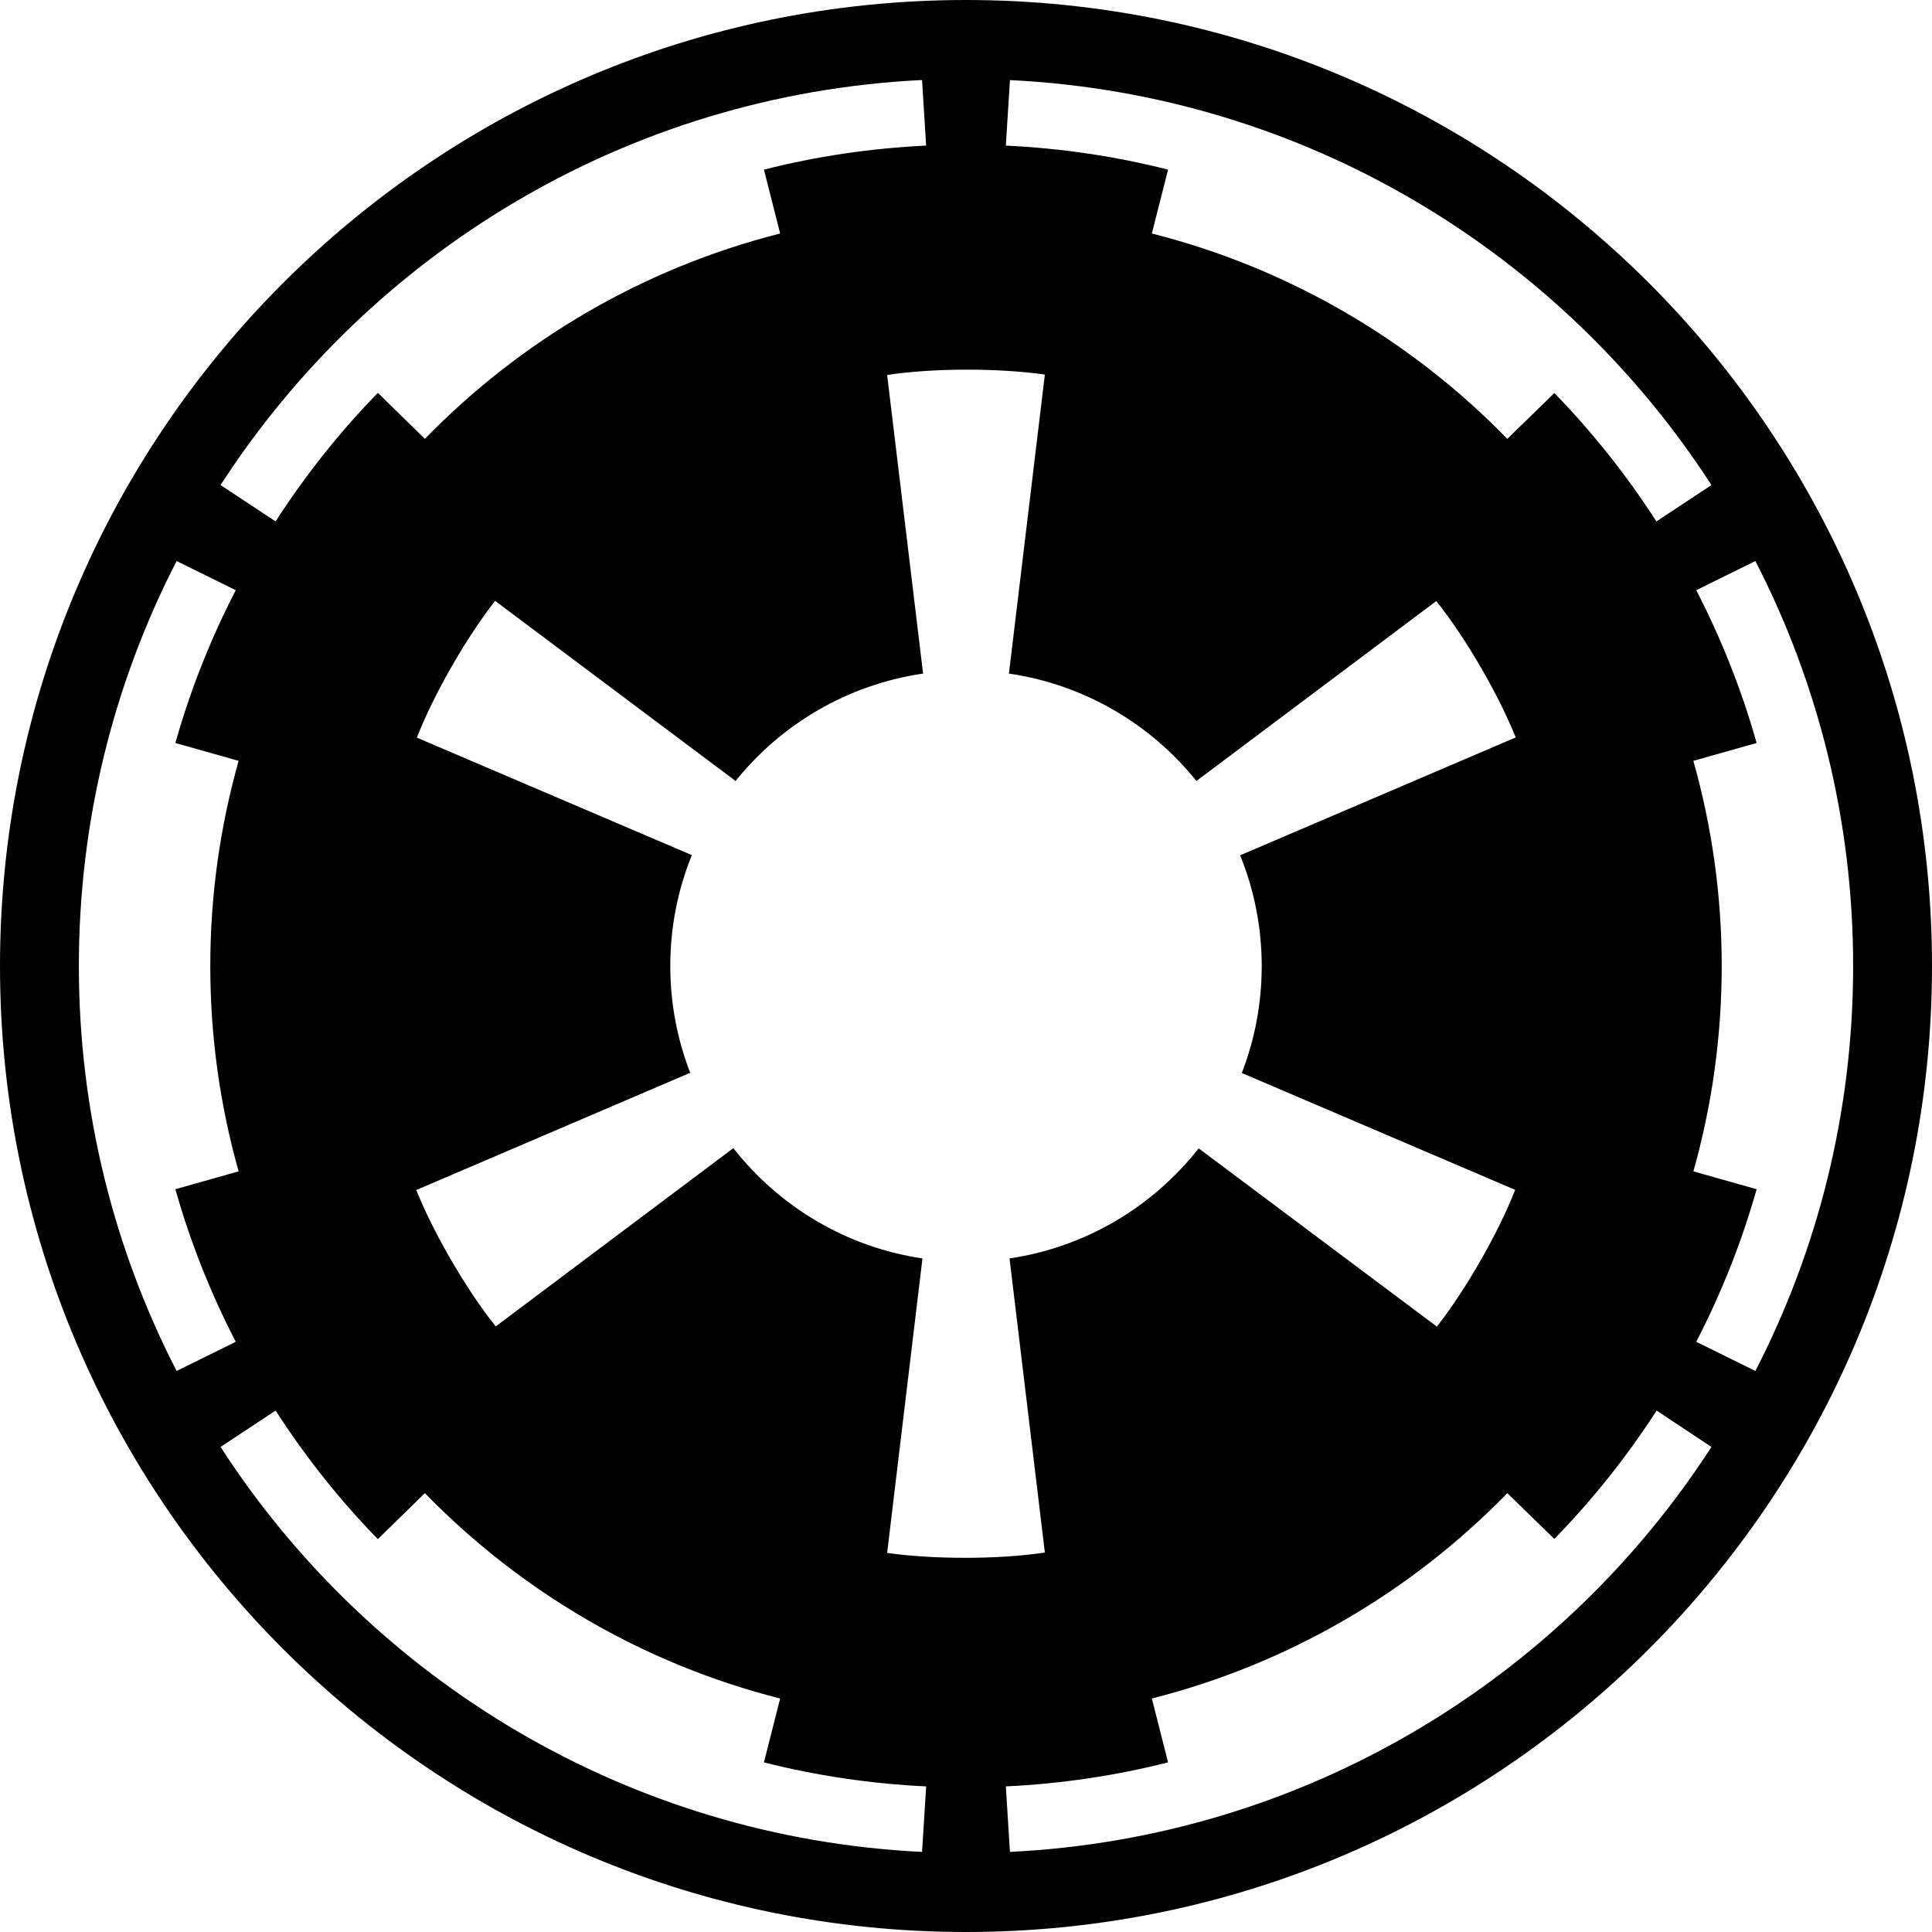
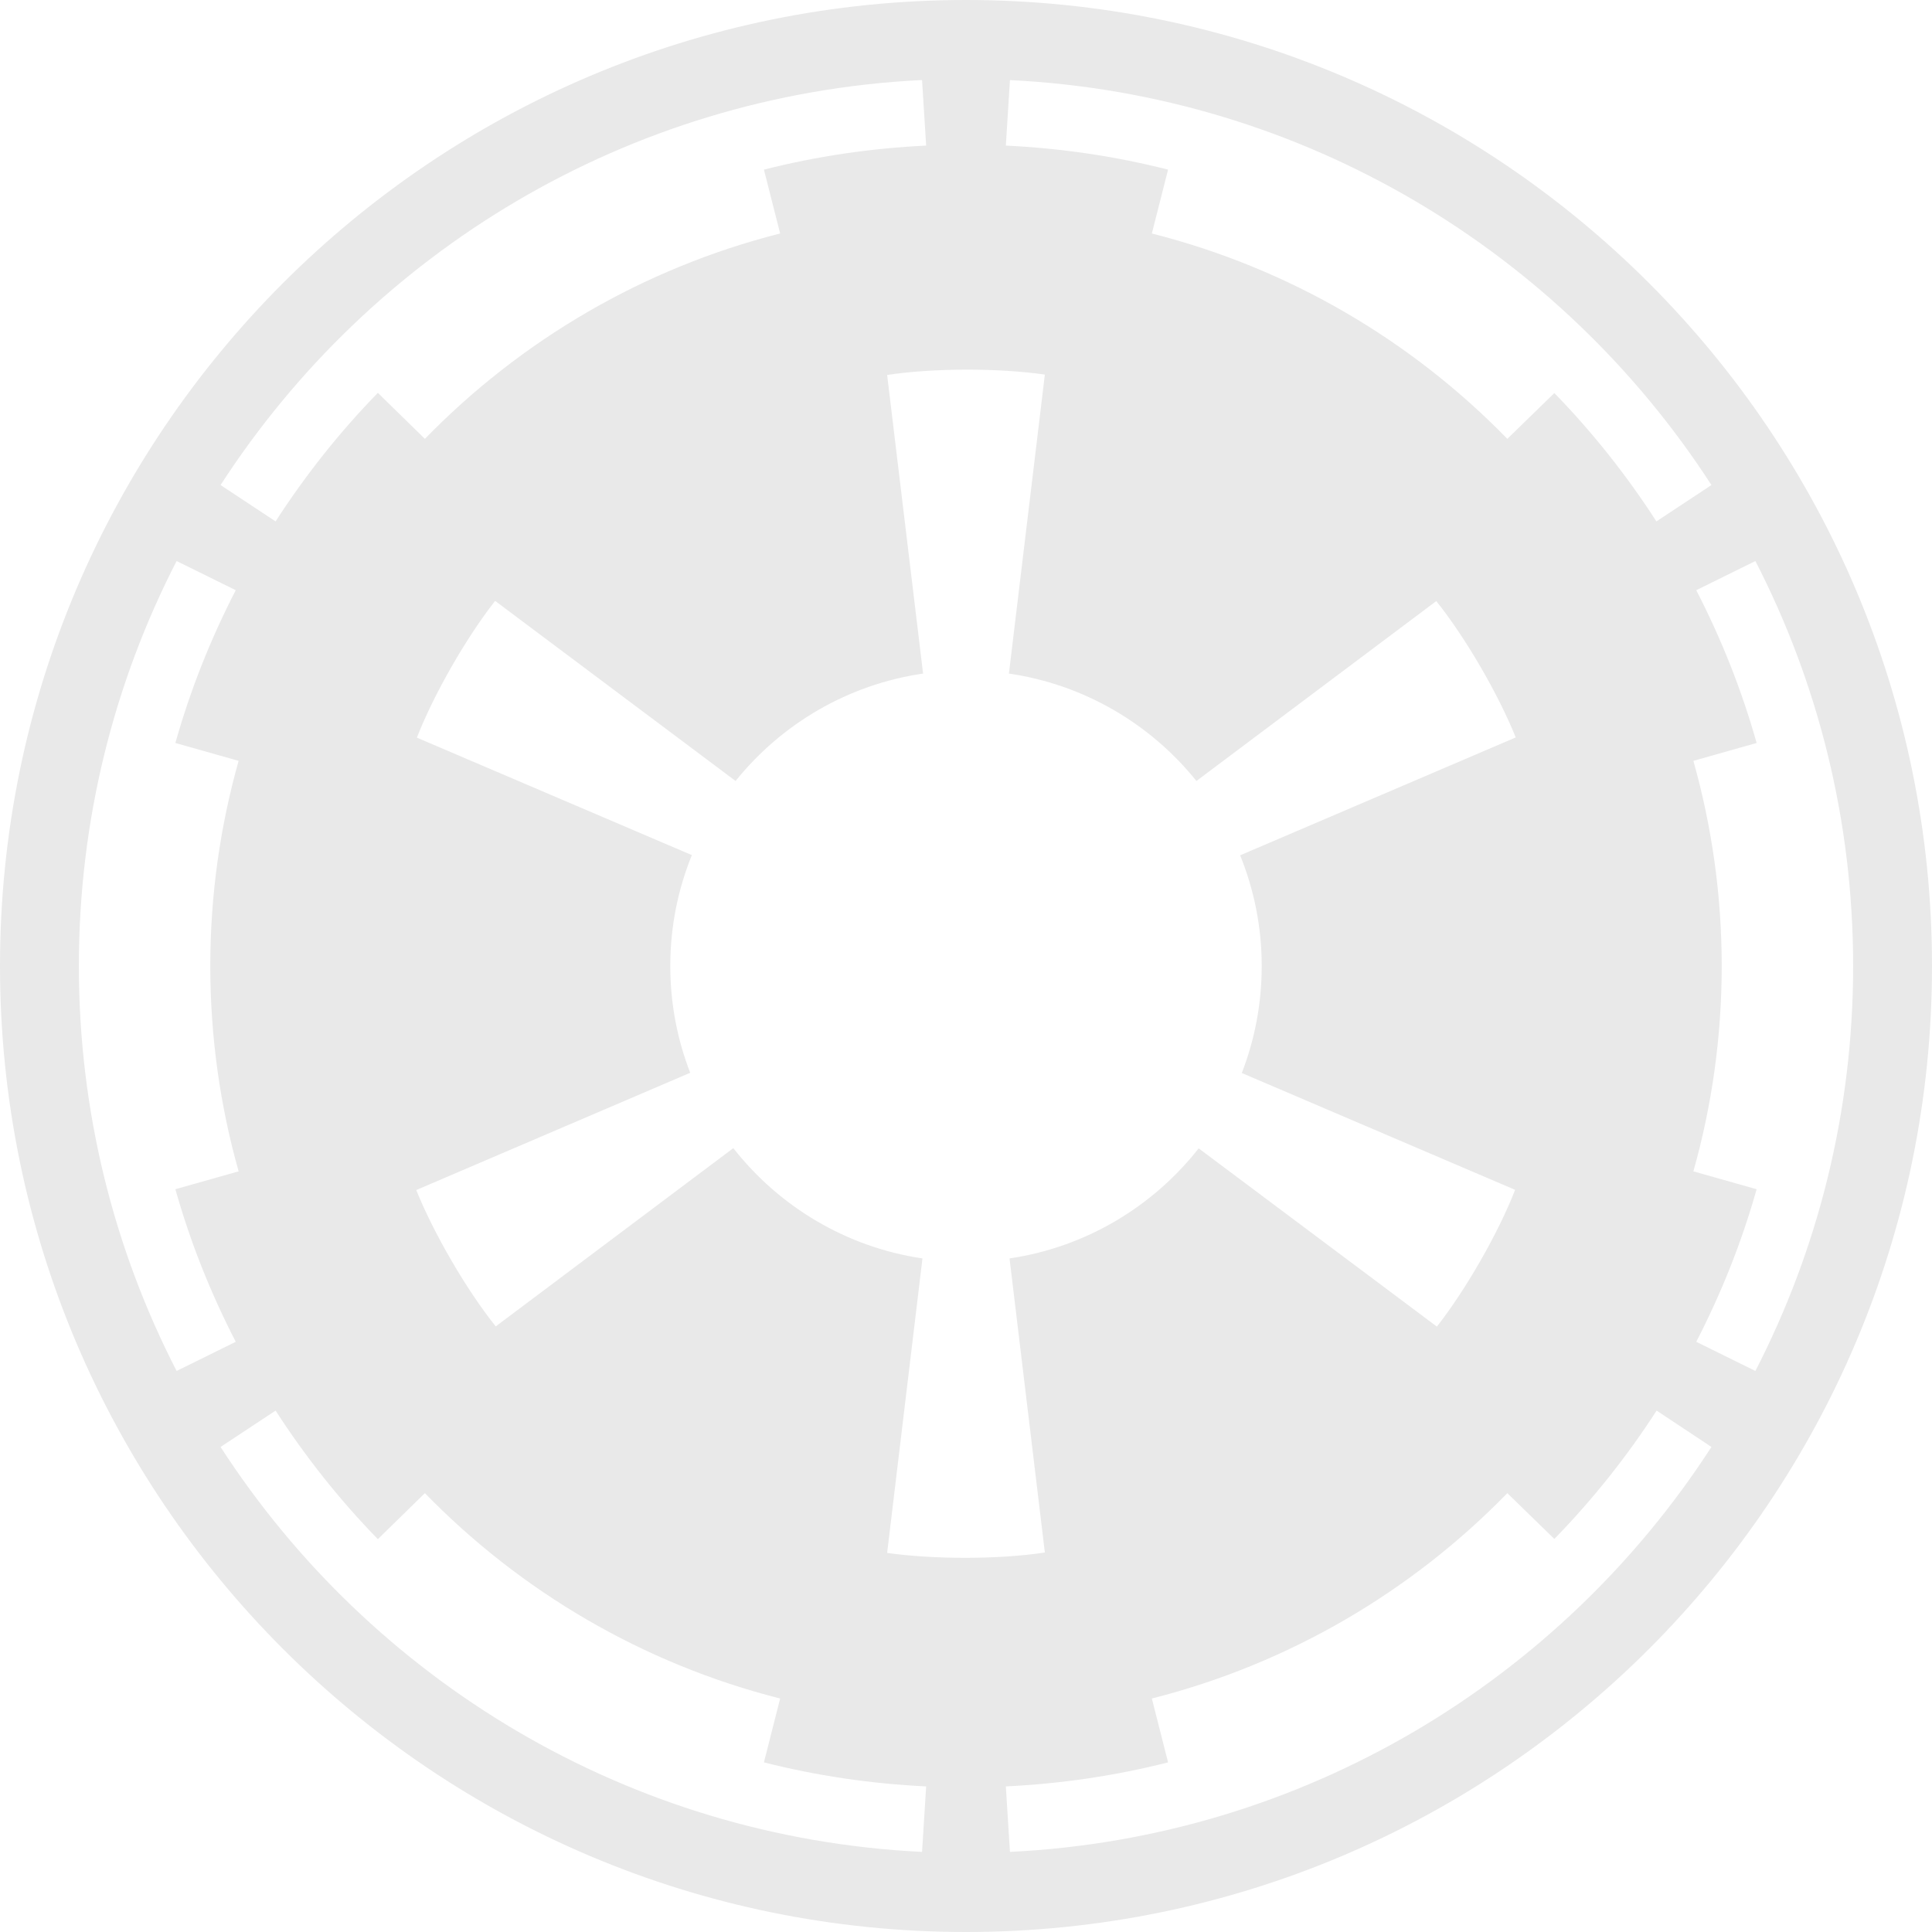
<svg xmlns="http://www.w3.org/2000/svg" version="1.0" width="600" height="600" id="s1">
  <g transform="translate(-187.1429,-110.9336)" id="l1">
-     <path d="M487.143,110.934C321.543,110.934 187.143,245.334 187.143,410.934C187.143,576.534 321.543,710.934 487.143,710.934C652.743,710.934 787.143,576.534 787.143,410.934C787.143,245.334 652.743,110.934 487.143,110.934zM472.985,135.806C473.153,135.798 473.326,135.814 473.495,135.806L474.77,156.15C457.467,156.975 440.626,159.499 424.388,163.612L429.426,183.446C386.804,194.242 348.841,216.688 319.094,247.222L304.49,232.936C292.612,245.122 281.992,258.508 272.73,272.86L255.638,261.571C302.319,189.394 381.833,140.431 472.985,135.806zM500.791,135.806C592.154,140.275 671.881,189.26 718.648,261.571L701.556,272.86C692.314,258.544 681.705,245.16 669.86,233L655.255,247.222C625.504,216.671 587.496,194.246 544.86,183.446L549.898,163.612C533.66,159.499 516.819,156.975 499.515,156.15L500.791,135.806zM487.143,225.73C495.816,225.71 504.49,226.24 511.633,227.26L500.472,320.117C523.931,323.538 544.5,335.816 558.699,353.472L633.189,297.605C642.237,308.876 652.494,326.559 657.87,339.951L572.283,376.559C576.585,387.187 578.98,398.769 578.98,410.934C578.98,422.653 576.801,433.852 572.793,444.161L657.679,480.449C652.441,493.921 642.29,511.572 633.38,522.923L559.4,467.566C545.22,485.625 524.416,498.236 500.663,501.75L511.633,593.076C497.347,595.276 476.939,595.245 462.653,593.204L473.622,501.75C449.852,498.234 429.066,485.583 414.885,467.502L341.097,522.86C332.049,511.588 321.791,493.905 316.416,480.513L401.492,444.097C397.498,433.804 395.306,422.632 395.306,410.934C395.306,398.748 397.687,387.138 402.003,376.495L316.607,340.015C321.845,326.543 331.995,308.892 340.906,297.541L415.587,353.472C429.786,335.816 450.354,323.538 473.814,320.117L462.653,227.388C469.796,226.288 478.469,225.749 487.143,225.73zM241.99,285.168L260.357,294.224C252.61,309.243 246.277,325.099 241.607,341.673L261.25,347.222C255.54,367.487 252.449,388.85 252.449,410.934C252.449,433.039 255.529,454.426 261.25,474.709L241.607,480.258C246.273,496.805 252.62,512.648 260.357,527.643L241.99,536.699C222.592,498.988 211.633,456.234 211.633,410.934C211.633,365.633 222.592,322.88 241.99,285.168zM732.296,285.168C751.694,322.88 762.653,365.633 762.653,410.934C762.653,456.234 751.694,498.988 732.296,536.699L713.929,527.643C721.669,512.643 728.011,496.811 732.679,480.258L713.036,474.709C718.757,454.426 721.837,433.039 721.837,410.934C721.837,388.85 718.746,367.487 713.036,347.222L732.679,341.673C728.01,325.104 721.672,309.239 713.929,294.224L732.296,285.168zM272.73,549.008C281.996,563.359 292.611,576.745 304.49,588.931L319.094,574.645C348.841,605.179 386.804,627.625 429.426,638.421L424.388,658.255C440.626,662.368 457.467,664.892 474.77,665.717L473.495,686.061C382.131,681.592 302.405,632.607 255.638,560.296L272.73,549.008zM701.62,549.008L718.648,560.296C671.881,632.607 592.154,681.592 500.791,686.061L499.515,665.717C516.819,664.892 533.66,662.368 549.898,658.255L544.86,638.421C587.496,627.621 625.504,605.196 655.255,574.645L669.86,588.867C681.72,576.692 692.367,563.343 701.62,549.008z" style="opacity:1;fill:#000;fill-opacity:1;stroke:none;stroke-width:3;stroke-miterlimit:4;stroke-dasharray:none;stroke-dashoffset:1.8;stroke-opacity:1;display:inline" id="p1" />
+     <path d="M487.143,110.934C321.543,110.934 187.143,245.334 187.143,410.934C187.143,576.534 321.543,710.934 487.143,710.934C652.743,710.934 787.143,576.534 787.143,410.934C787.143,245.334 652.743,110.934 487.143,110.934zM472.985,135.806C473.153,135.798 473.326,135.814 473.495,135.806L474.77,156.15C457.467,156.975 440.626,159.499 424.388,163.612L429.426,183.446C386.804,194.242 348.841,216.688 319.094,247.222L304.49,232.936C292.612,245.122 281.992,258.508 272.73,272.86L255.638,261.571C302.319,189.394 381.833,140.431 472.985,135.806zM500.791,135.806C592.154,140.275 671.881,189.26 718.648,261.571L701.556,272.86C692.314,258.544 681.705,245.16 669.86,233L655.255,247.222C625.504,216.671 587.496,194.246 544.86,183.446L549.898,163.612C533.66,159.499 516.819,156.975 499.515,156.15L500.791,135.806zM487.143,225.73C495.816,225.71 504.49,226.24 511.633,227.26L500.472,320.117C523.931,323.538 544.5,335.816 558.699,353.472L633.189,297.605C642.237,308.876 652.494,326.559 657.87,339.951L572.283,376.559C576.585,387.187 578.98,398.769 578.98,410.934C578.98,422.653 576.801,433.852 572.793,444.161L657.679,480.449C652.441,493.921 642.29,511.572 633.38,522.923L559.4,467.566C545.22,485.625 524.416,498.236 500.663,501.75L511.633,593.076C497.347,595.276 476.939,595.245 462.653,593.204L473.622,501.75C449.852,498.234 429.066,485.583 414.885,467.502L341.097,522.86C332.049,511.588 321.791,493.905 316.416,480.513L401.492,444.097C397.498,433.804 395.306,422.632 395.306,410.934C395.306,398.748 397.687,387.138 402.003,376.495L316.607,340.015C321.845,326.543 331.995,308.892 340.906,297.541L415.587,353.472C429.786,335.816 450.354,323.538 473.814,320.117L462.653,227.388C469.796,226.288 478.469,225.749 487.143,225.73zM241.99,285.168L260.357,294.224C252.61,309.243 246.277,325.099 241.607,341.673L261.25,347.222C255.54,367.487 252.449,388.85 252.449,410.934C252.449,433.039 255.529,454.426 261.25,474.709L241.607,480.258C246.273,496.805 252.62,512.648 260.357,527.643L241.99,536.699C222.592,498.988 211.633,456.234 211.633,410.934C211.633,365.633 222.592,322.88 241.99,285.168zM732.296,285.168C751.694,322.88 762.653,365.633 762.653,410.934C762.653,456.234 751.694,498.988 732.296,536.699L713.929,527.643C721.669,512.643 728.011,496.811 732.679,480.258L713.036,474.709C718.757,454.426 721.837,433.039 721.837,410.934C721.837,388.85 718.746,367.487 713.036,347.222L732.679,341.673C728.01,325.104 721.672,309.239 713.929,294.224L732.296,285.168zM272.73,549.008C281.996,563.359 292.611,576.745 304.49,588.931L319.094,574.645C348.841,605.179 386.804,627.625 429.426,638.421L424.388,658.255C440.626,662.368 457.467,664.892 474.77,665.717L473.495,686.061C382.131,681.592 302.405,632.607 255.638,560.296L272.73,549.008zM701.62,549.008L718.648,560.296C671.881,632.607 592.154,681.592 500.791,686.061L499.515,665.717C516.819,664.892 533.66,662.368 549.898,658.255L544.86,638.421C587.496,627.621 625.504,605.196 655.255,574.645L669.86,588.867C681.72,576.692 692.367,563.343 701.62,549.008z" style="opacity:1;fill:#E9E9E9;fill-opacity:1;stroke:none;stroke-width:3;stroke-miterlimit:4;stroke-dasharray:none;stroke-dashoffset:1.8;stroke-opacity:1;display:inline" id="p1" />
  </g>
</svg>
